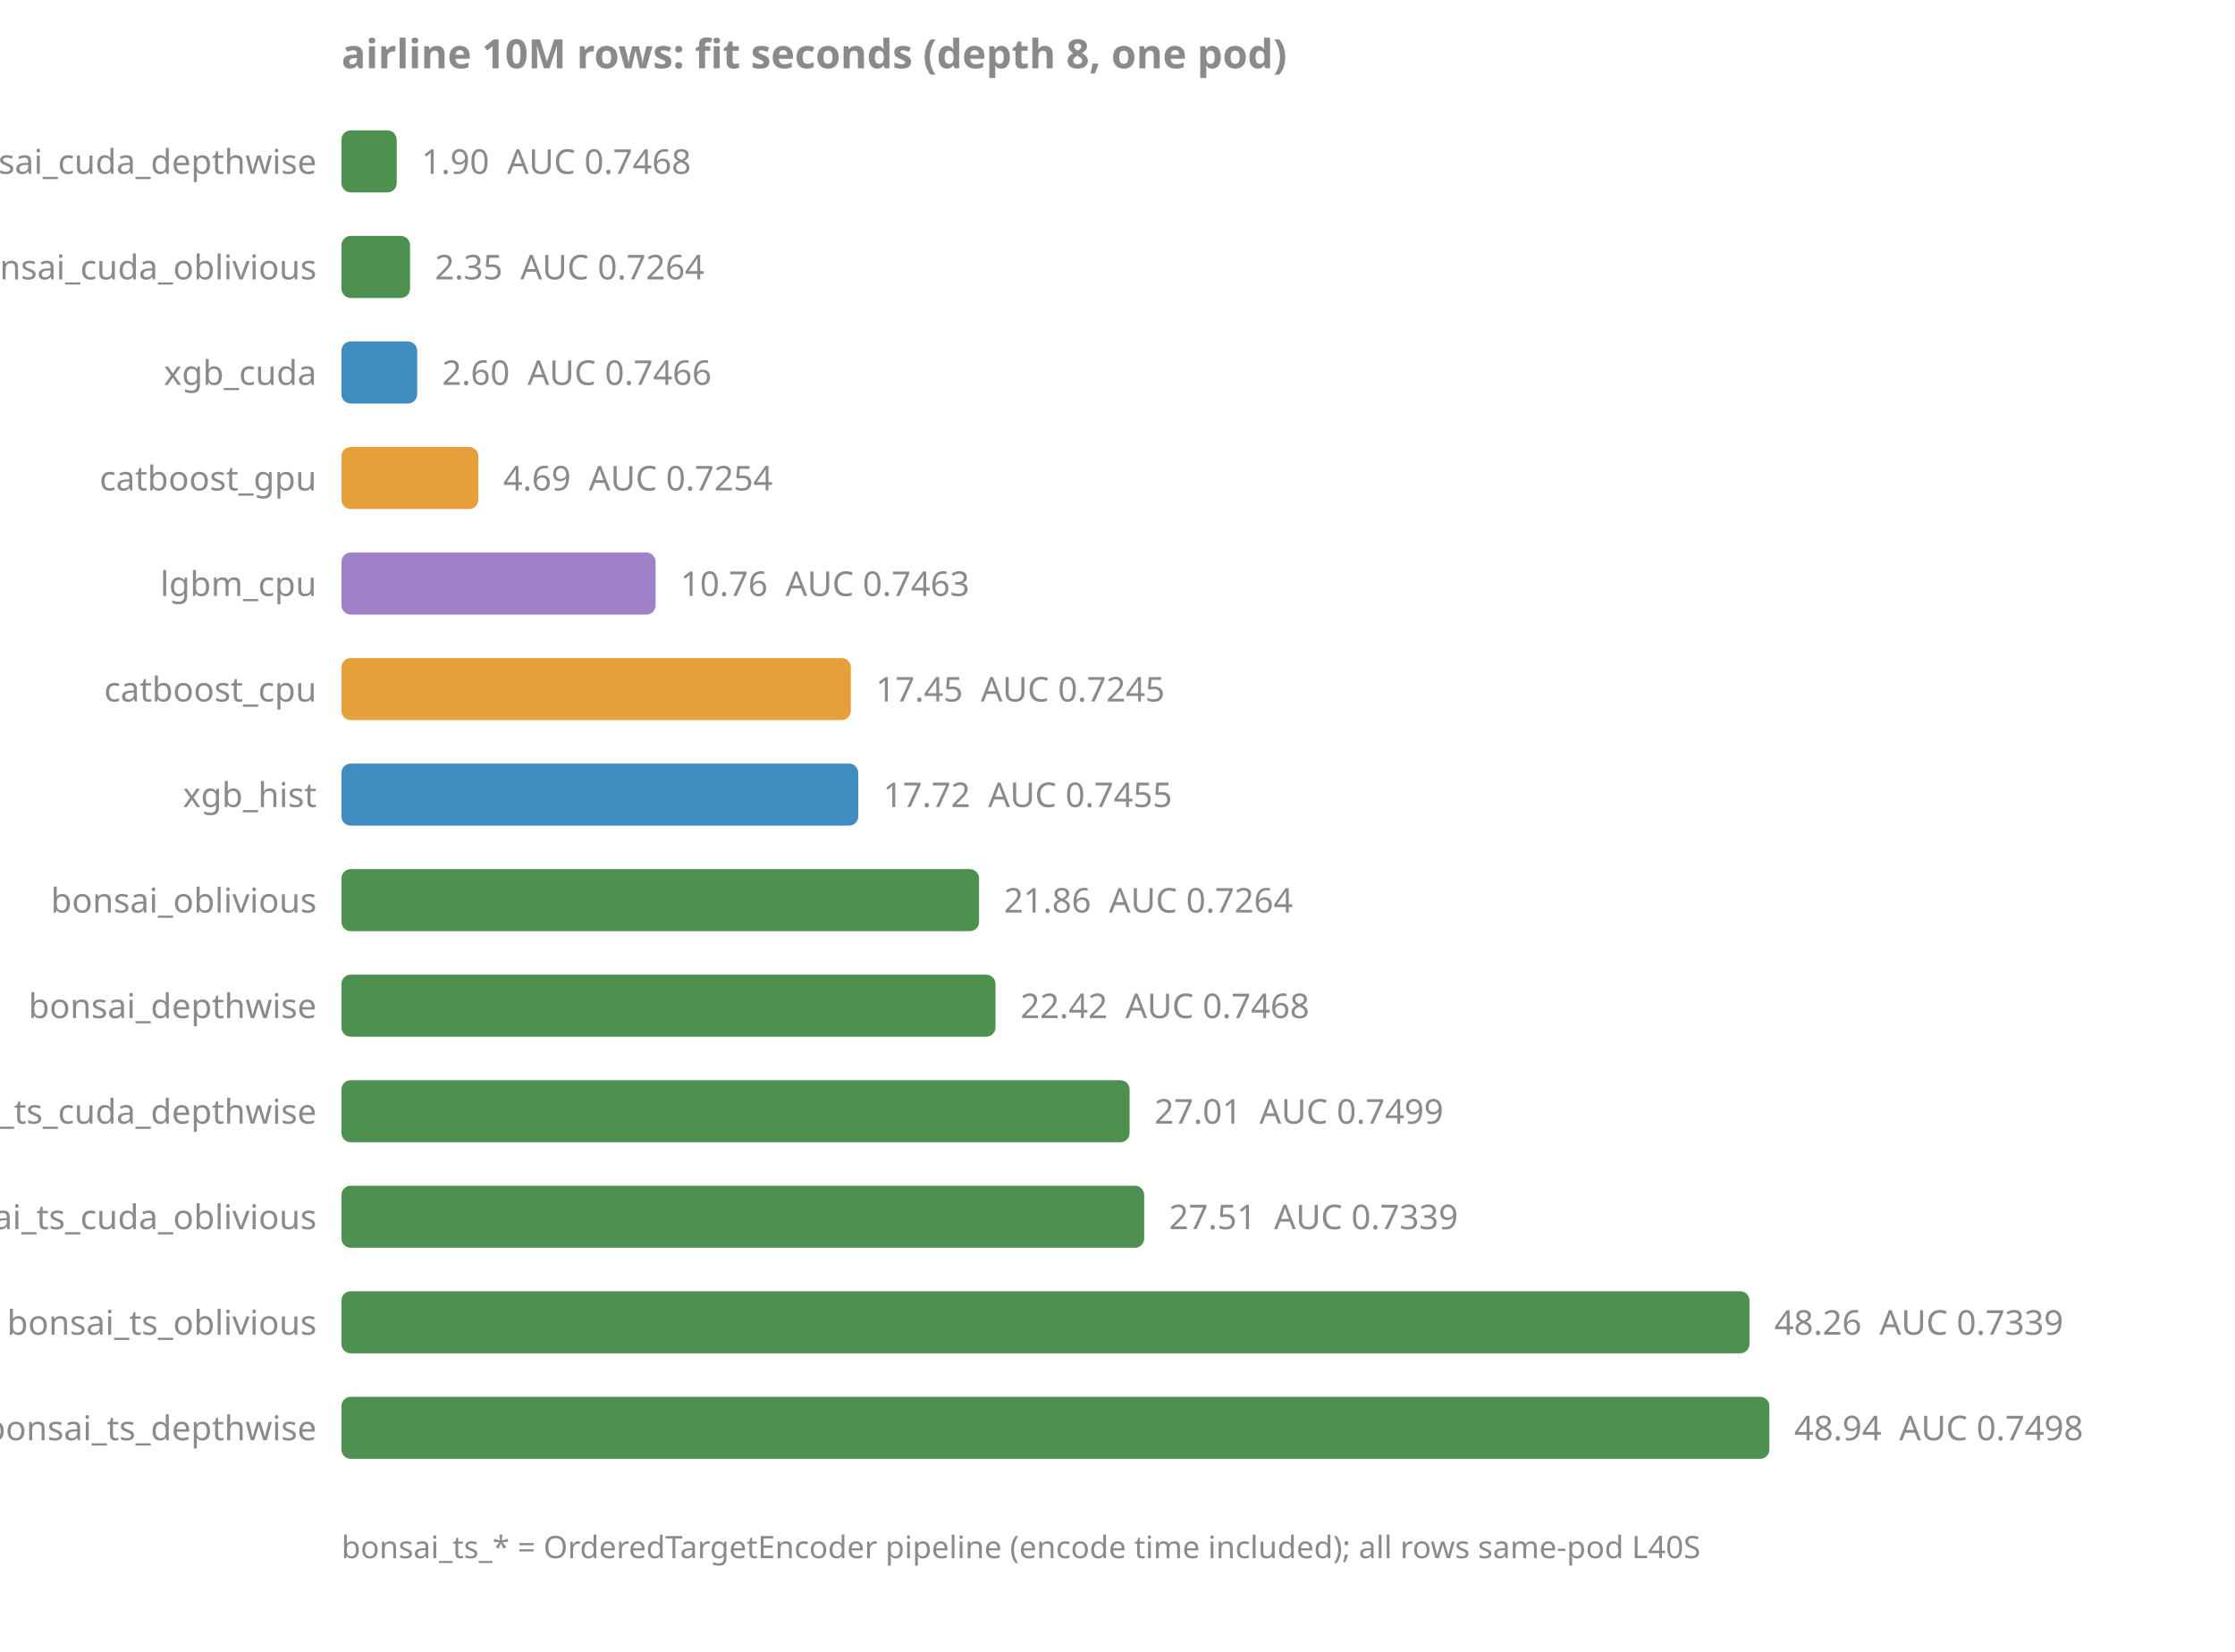
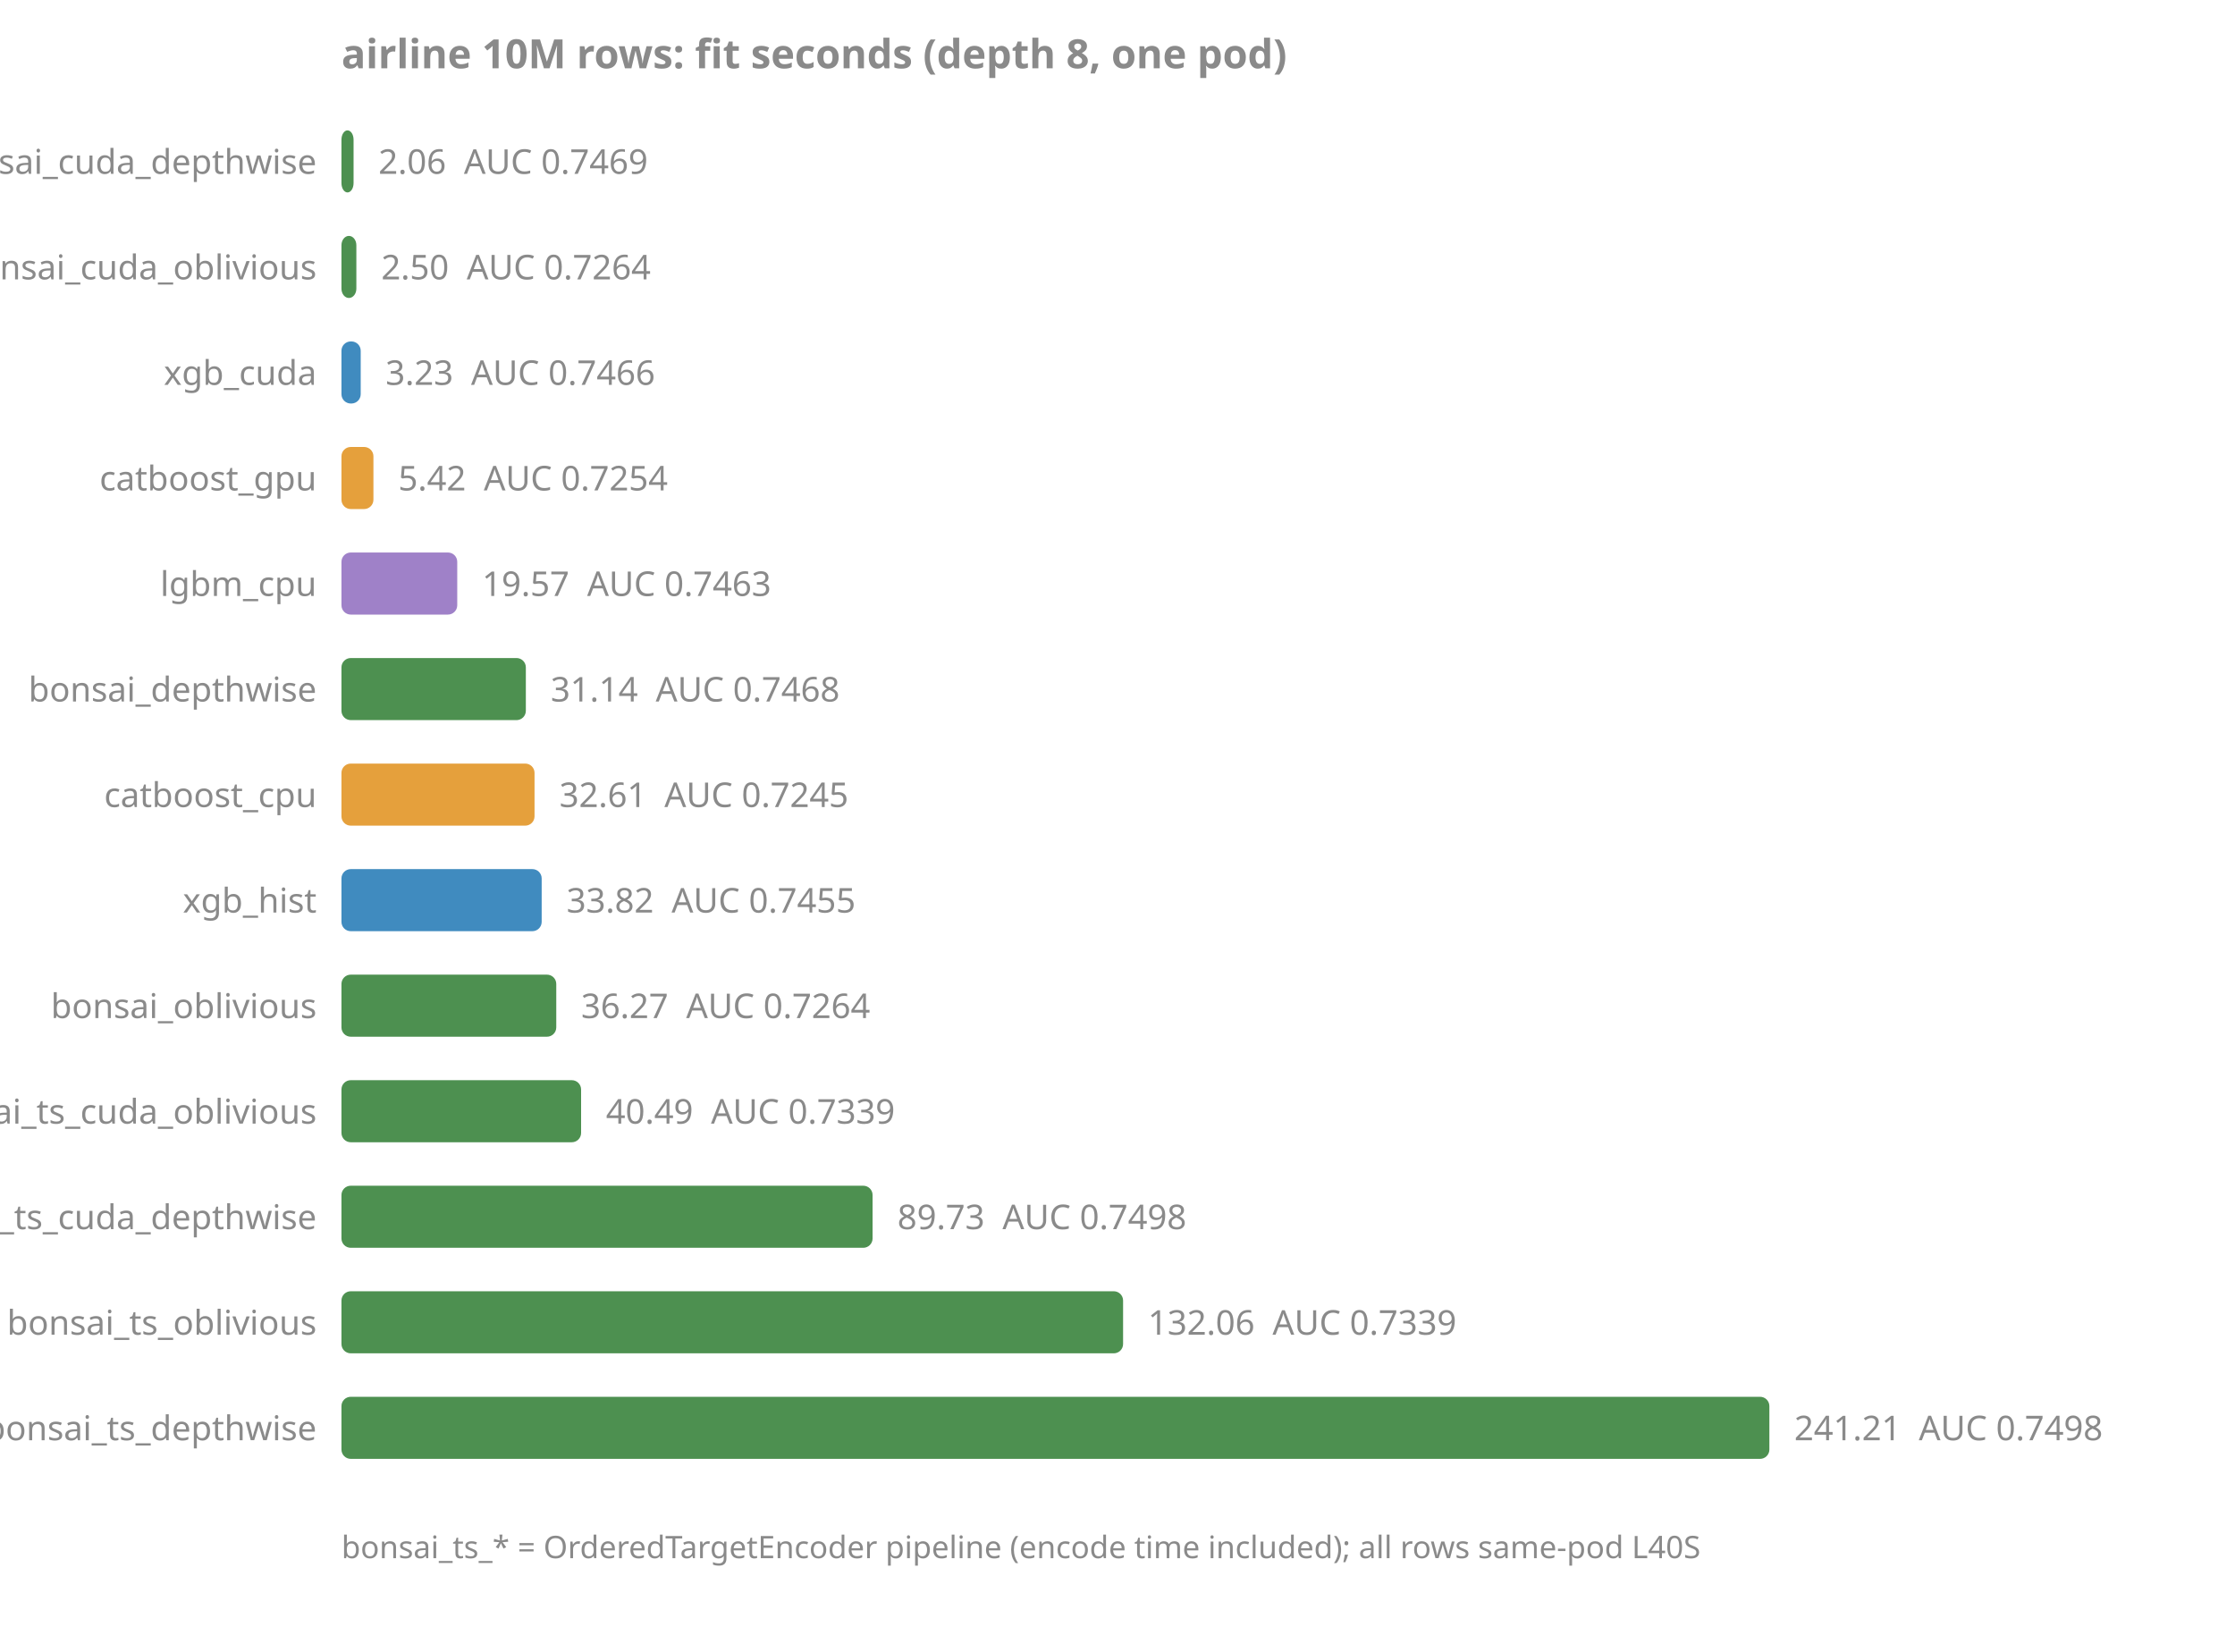
<svg xmlns="http://www.w3.org/2000/svg" width="720" height="532" viewBox="0 0 720 532">
  <text x="110" y="22" font-size="13" fill="#8a8a8a" font-family="system-ui,sans-serif" text-anchor="start" font-weight="bold">airline 10M rows: fit seconds (depth 8, one pod)</text>
  <text x="102" y="56" font-size="11" fill="#8a8a8a" font-family="system-ui,sans-serif" text-anchor="end" font-weight="normal">bonsai_cuda_depthwise</text>
-   <rect x="110" y="42" width="17.8" height="20" rx="3" fill="#2e7d32" fill-opacity="0.85" />
-   <text x="135.8" y="56" font-size="11" fill="#8a8a8a" font-family="system-ui,sans-serif" text-anchor="start" font-weight="normal">1.90  AUC 0.7468</text>
+   <rect x="110" y="42" width="3.9" height="20" rx="3" fill="#2e7d32" fill-opacity="0.85" />
+   <text x="121.9" y="56" font-size="11" fill="#8a8a8a" font-family="system-ui,sans-serif" text-anchor="start" font-weight="normal">2.06  AUC 0.7469</text>
  <text x="102" y="90" font-size="11" fill="#8a8a8a" font-family="system-ui,sans-serif" text-anchor="end" font-weight="normal">bonsai_cuda_oblivious</text>
-   <rect x="110" y="76" width="22.1" height="20" rx="3" fill="#2e7d32" fill-opacity="0.85" />
-   <text x="140.1" y="90" font-size="11" fill="#8a8a8a" font-family="system-ui,sans-serif" text-anchor="start" font-weight="normal">2.35  AUC 0.7264</text>
+   <rect x="110" y="76" width="4.8" height="20" rx="3" fill="#2e7d32" fill-opacity="0.85" />
+   <text x="122.8" y="90" font-size="11" fill="#8a8a8a" font-family="system-ui,sans-serif" text-anchor="start" font-weight="normal">2.50  AUC 0.7264</text>
  <text x="102" y="124" font-size="11" fill="#8a8a8a" font-family="system-ui,sans-serif" text-anchor="end" font-weight="normal">xgb_cuda</text>
-   <rect x="110" y="110" width="24.4" height="20" rx="3" fill="#1f77b4" fill-opacity="0.85" />
-   <text x="142.4" y="124" font-size="11" fill="#8a8a8a" font-family="system-ui,sans-serif" text-anchor="start" font-weight="normal">2.60  AUC 0.7466</text>
+   <rect x="110" y="110" width="6.2" height="20" rx="3" fill="#1f77b4" fill-opacity="0.85" />
+   <text x="124.2" y="124" font-size="11" fill="#8a8a8a" font-family="system-ui,sans-serif" text-anchor="start" font-weight="normal">3.23  AUC 0.7466</text>
  <text x="102" y="158" font-size="11" fill="#8a8a8a" font-family="system-ui,sans-serif" text-anchor="end" font-weight="normal">catboost_gpu</text>
-   <rect x="110" y="144" width="44.1" height="20" rx="3" fill="#e08f1a" fill-opacity="0.85" />
-   <text x="162.1" y="158" font-size="11" fill="#8a8a8a" font-family="system-ui,sans-serif" text-anchor="start" font-weight="normal">4.69  AUC 0.7254</text>
+   <rect x="110" y="144" width="10.3" height="20" rx="3" fill="#e08f1a" fill-opacity="0.85" />
+   <text x="128.3" y="158" font-size="11" fill="#8a8a8a" font-family="system-ui,sans-serif" text-anchor="start" font-weight="normal">5.42  AUC 0.7254</text>
  <text x="102" y="192" font-size="11" fill="#8a8a8a" font-family="system-ui,sans-serif" text-anchor="end" font-weight="normal">lgbm_cpu</text>
-   <rect x="110" y="178" width="101.2" height="20" rx="3" fill="#8e6bbf" fill-opacity="0.85" />
-   <text x="219.2" y="192" font-size="11" fill="#8a8a8a" font-family="system-ui,sans-serif" text-anchor="start" font-weight="normal">10.76  AUC 0.7463</text>
-   <text x="102" y="226" font-size="11" fill="#8a8a8a" font-family="system-ui,sans-serif" text-anchor="end" font-weight="normal">catboost_cpu</text>
-   <rect x="110" y="212" width="164.1" height="20" rx="3" fill="#e08f1a" fill-opacity="0.85" />
-   <text x="282.1" y="226" font-size="11" fill="#8a8a8a" font-family="system-ui,sans-serif" text-anchor="start" font-weight="normal">17.45  AUC 0.7245</text>
-   <text x="102" y="260" font-size="11" fill="#8a8a8a" font-family="system-ui,sans-serif" text-anchor="end" font-weight="normal">xgb_hist</text>
-   <rect x="110" y="246" width="166.5" height="20" rx="3" fill="#1f77b4" fill-opacity="0.85" />
-   <text x="284.5" y="260" font-size="11" fill="#8a8a8a" font-family="system-ui,sans-serif" text-anchor="start" font-weight="normal">17.72  AUC 0.7455</text>
-   <text x="102" y="294" font-size="11" fill="#8a8a8a" font-family="system-ui,sans-serif" text-anchor="end" font-weight="normal">bonsai_oblivious</text>
-   <rect x="110" y="280" width="205.4" height="20" rx="3" fill="#2e7d32" fill-opacity="0.85" />
-   <text x="323.4" y="294" font-size="11" fill="#8a8a8a" font-family="system-ui,sans-serif" text-anchor="start" font-weight="normal">21.86  AUC 0.7264</text>
-   <text x="102" y="328" font-size="11" fill="#8a8a8a" font-family="system-ui,sans-serif" text-anchor="end" font-weight="normal">bonsai_depthwise</text>
-   <rect x="110" y="314" width="210.7" height="20" rx="3" fill="#2e7d32" fill-opacity="0.85" />
-   <text x="328.7" y="328" font-size="11" fill="#8a8a8a" font-family="system-ui,sans-serif" text-anchor="start" font-weight="normal">22.42  AUC 0.7468</text>
-   <text x="102" y="362" font-size="11" fill="#8a8a8a" font-family="system-ui,sans-serif" text-anchor="end" font-weight="normal">bonsai_ts_cuda_depthwise</text>
-   <rect x="110" y="348" width="253.9" height="20" rx="3" fill="#2e7d32" fill-opacity="0.85" />
-   <text x="371.9" y="362" font-size="11" fill="#8a8a8a" font-family="system-ui,sans-serif" text-anchor="start" font-weight="normal">27.01  AUC 0.7499</text>
-   <text x="102" y="396" font-size="11" fill="#8a8a8a" font-family="system-ui,sans-serif" text-anchor="end" font-weight="normal">bonsai_ts_cuda_oblivious</text>
-   <rect x="110" y="382" width="258.6" height="20" rx="3" fill="#2e7d32" fill-opacity="0.85" />
-   <text x="376.6" y="396" font-size="11" fill="#8a8a8a" font-family="system-ui,sans-serif" text-anchor="start" font-weight="normal">27.51  AUC 0.7339</text>
+   <rect x="110" y="178" width="37.3" height="20" rx="3" fill="#8e6bbf" fill-opacity="0.85" />
+   <text x="155.3" y="192" font-size="11" fill="#8a8a8a" font-family="system-ui,sans-serif" text-anchor="start" font-weight="normal">19.57  AUC 0.7463</text>
+   <text x="102" y="226" font-size="11" fill="#8a8a8a" font-family="system-ui,sans-serif" text-anchor="end" font-weight="normal">bonsai_depthwise</text>
+   <rect x="110" y="212" width="59.4" height="20" rx="3" fill="#2e7d32" fill-opacity="0.85" />
+   <text x="177.4" y="226" font-size="11" fill="#8a8a8a" font-family="system-ui,sans-serif" text-anchor="start" font-weight="normal">31.14  AUC 0.7468</text>
+   <text x="102" y="260" font-size="11" fill="#8a8a8a" font-family="system-ui,sans-serif" text-anchor="end" font-weight="normal">catboost_cpu</text>
+   <rect x="110" y="246" width="62.2" height="20" rx="3" fill="#e08f1a" fill-opacity="0.85" />
+   <text x="180.2" y="260" font-size="11" fill="#8a8a8a" font-family="system-ui,sans-serif" text-anchor="start" font-weight="normal">32.61  AUC 0.7245</text>
+   <text x="102" y="294" font-size="11" fill="#8a8a8a" font-family="system-ui,sans-serif" text-anchor="end" font-weight="normal">xgb_hist</text>
+   <rect x="110" y="280" width="64.5" height="20" rx="3" fill="#1f77b4" fill-opacity="0.85" />
+   <text x="182.5" y="294" font-size="11" fill="#8a8a8a" font-family="system-ui,sans-serif" text-anchor="start" font-weight="normal">33.82  AUC 0.7455</text>
+   <text x="102" y="328" font-size="11" fill="#8a8a8a" font-family="system-ui,sans-serif" text-anchor="end" font-weight="normal">bonsai_oblivious</text>
+   <rect x="110" y="314" width="69.2" height="20" rx="3" fill="#2e7d32" fill-opacity="0.85" />
+   <text x="187.2" y="328" font-size="11" fill="#8a8a8a" font-family="system-ui,sans-serif" text-anchor="start" font-weight="normal">36.27  AUC 0.7264</text>
+   <text x="102" y="362" font-size="11" fill="#8a8a8a" font-family="system-ui,sans-serif" text-anchor="end" font-weight="normal">bonsai_ts_cuda_oblivious</text>
+   <rect x="110" y="348" width="77.2" height="20" rx="3" fill="#2e7d32" fill-opacity="0.85" />
+   <text x="195.2" y="362" font-size="11" fill="#8a8a8a" font-family="system-ui,sans-serif" text-anchor="start" font-weight="normal">40.49  AUC 0.7339</text>
+   <text x="102" y="396" font-size="11" fill="#8a8a8a" font-family="system-ui,sans-serif" text-anchor="end" font-weight="normal">bonsai_ts_cuda_depthwise</text>
+   <rect x="110" y="382" width="171.1" height="20" rx="3" fill="#2e7d32" fill-opacity="0.85" />
+   <text x="289.1" y="396" font-size="11" fill="#8a8a8a" font-family="system-ui,sans-serif" text-anchor="start" font-weight="normal">89.73  AUC 0.7498</text>
  <text x="102" y="430" font-size="11" fill="#8a8a8a" font-family="system-ui,sans-serif" text-anchor="end" font-weight="normal">bonsai_ts_oblivious</text>
-   <rect x="110" y="416" width="453.6" height="20" rx="3" fill="#2e7d32" fill-opacity="0.85" />
-   <text x="571.6" y="430" font-size="11" fill="#8a8a8a" font-family="system-ui,sans-serif" text-anchor="start" font-weight="normal">48.26  AUC 0.7339</text>
+   <rect x="110" y="416" width="251.8" height="20" rx="3" fill="#2e7d32" fill-opacity="0.85" />
+   <text x="369.8" y="430" font-size="11" fill="#8a8a8a" font-family="system-ui,sans-serif" text-anchor="start" font-weight="normal">132.06  AUC 0.7339</text>
  <text x="102" y="464" font-size="11" fill="#8a8a8a" font-family="system-ui,sans-serif" text-anchor="end" font-weight="normal">bonsai_ts_depthwise</text>
  <rect x="110" y="450" width="460.0" height="20" rx="3" fill="#2e7d32" fill-opacity="0.85" />
-   <text x="578.0" y="464" font-size="11" fill="#8a8a8a" font-family="system-ui,sans-serif" text-anchor="start" font-weight="normal">48.94  AUC 0.7498</text>
+   <text x="578.0" y="464" font-size="11" fill="#8a8a8a" font-family="system-ui,sans-serif" text-anchor="start" font-weight="normal">241.21  AUC 0.7498</text>
  <text x="110" y="502" font-size="10" fill="#8a8a8a" font-family="system-ui,sans-serif" text-anchor="start" font-weight="normal">bonsai_ts_* = OrderedTargetEncoder pipeline (encode time included); all rows same-pod L40S</text>
</svg>
